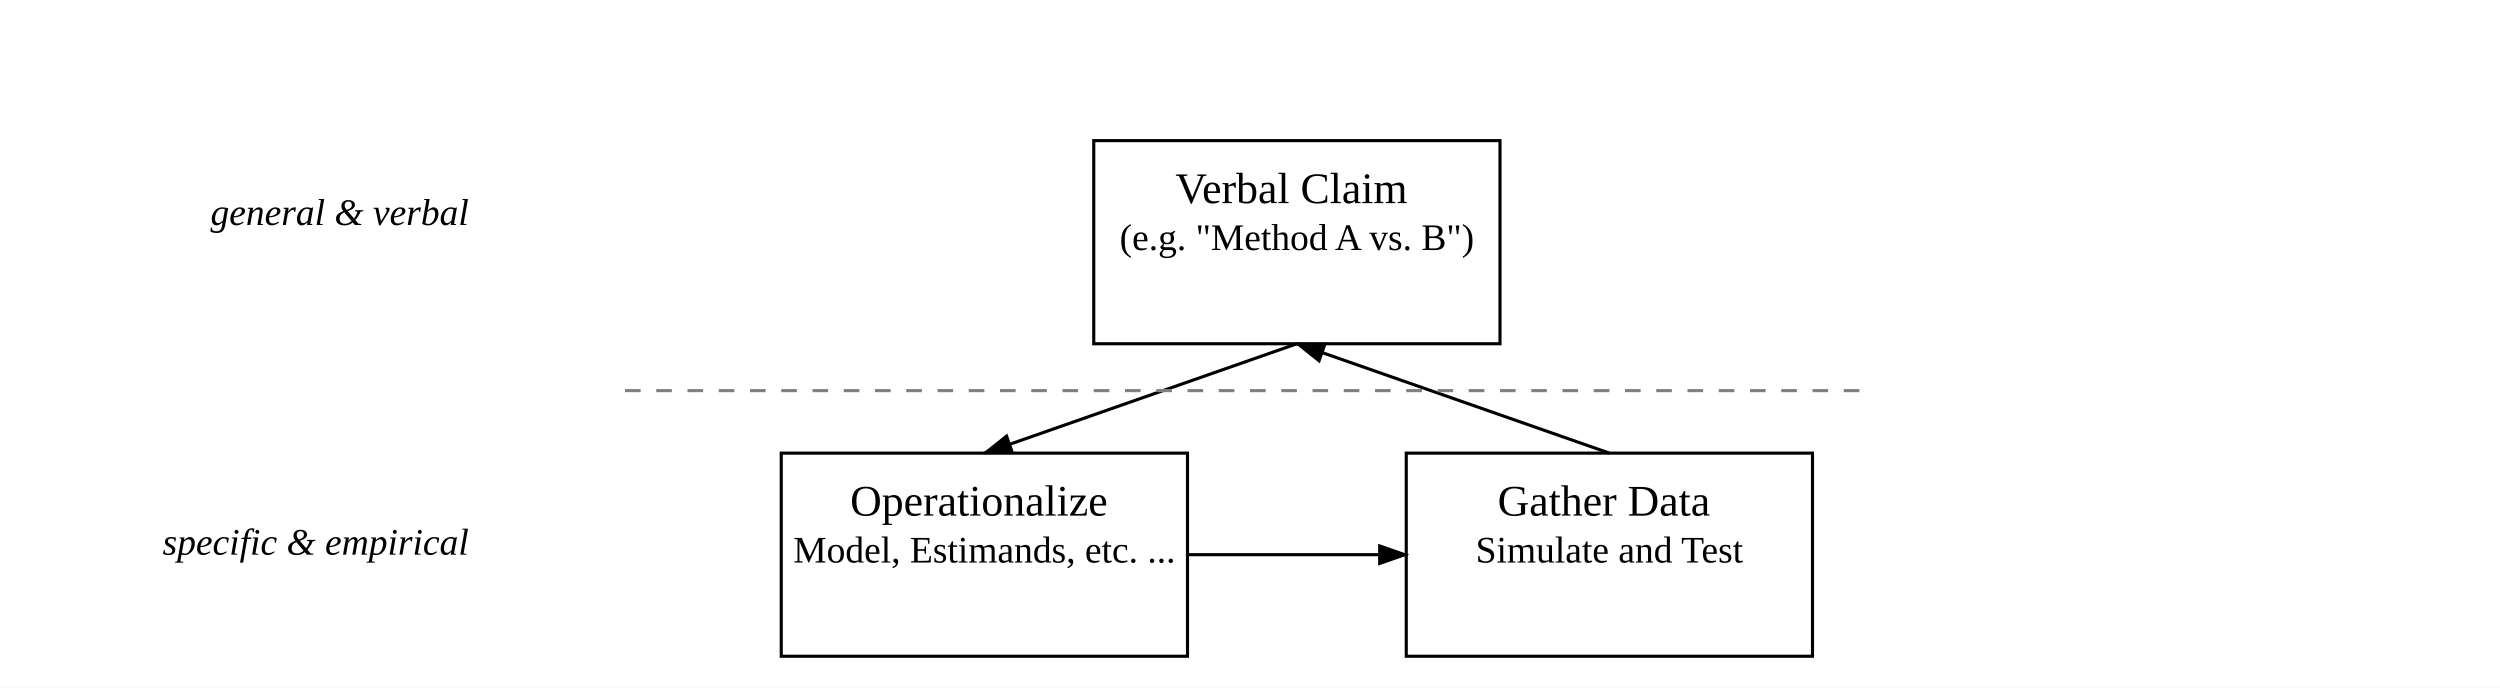
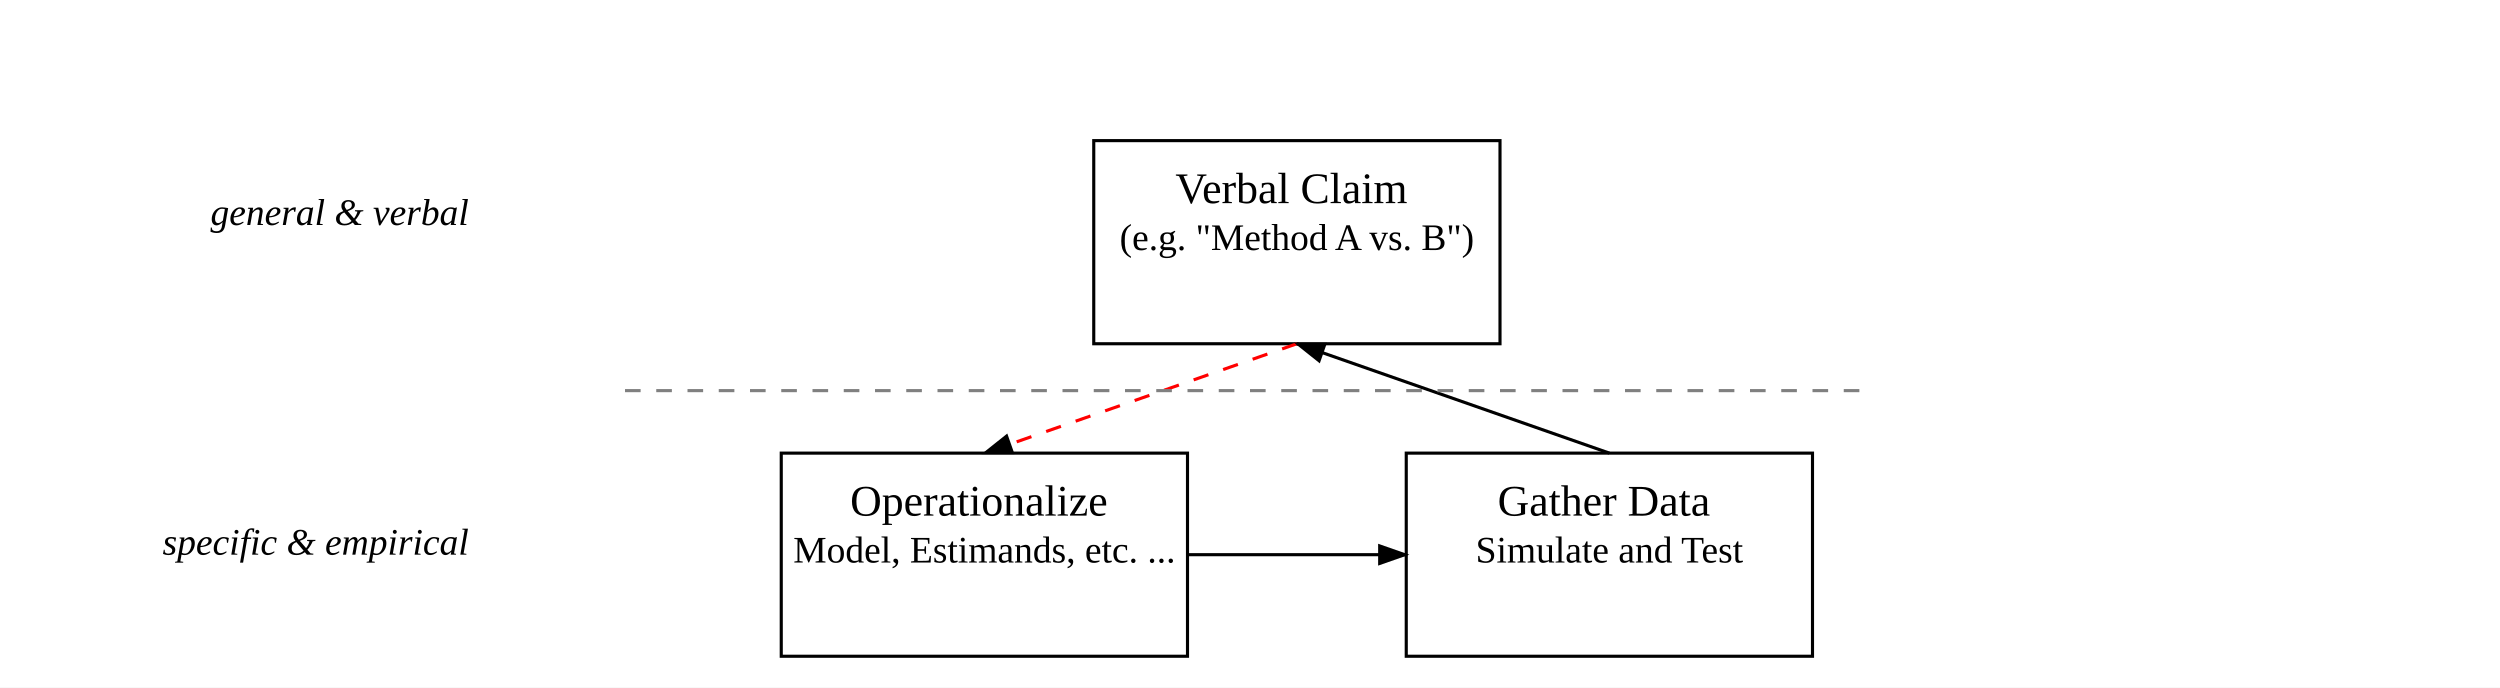
<svg xmlns="http://www.w3.org/2000/svg" viewBox="0 0 800 220">
  <rect width="800" height="220" fill="white" />
  <g transform="translate(250, 5)">
    <text x="-100" y="67" text-anchor="end" font-family="Times New Roman" font-size="12" font-style="italic">
      general &amp; verbal
    </text>
    <rect x="100" y="40" width="130" height="65" fill="white" stroke="black" stroke-width="1" />
    <text x="165" y="60" text-anchor="middle" font-family="Times New Roman" font-size="14">
      Verbal Claim
      <tspan x="165" y="75" font-size="12">(e.g. "Method A vs. B")</tspan>
    </text>
    <rect x="0" y="140" width="130" height="65" fill="white" stroke="black" stroke-width="1" />
    <text x="65" y="160" text-anchor="middle" font-family="Times New Roman" font-size="14">
      Operationalize
      <tspan x="65" y="175" font-size="12">Model, Estimands, etc. ...</tspan>
    </text>
    <rect x="200" y="140" width="130" height="65" fill="white" stroke="black" stroke-width="1" />
    <text x="265" y="160" text-anchor="middle" font-family="Times New Roman" font-size="14">
      Gather Data
      <tspan x="265" y="175" font-size="12">Simulate and Test</tspan>
    </text>
-     <path d="M165,105 L65,140" fill="none" stroke="black" stroke-width="1" marker-end="url(#arrowhead)" />
+     <path d="M165,105 L65,140" fill="none" stroke="red" stroke-width="1" stroke-dasharray="5,5" marker-end="url(#arrowhead)" />
    <path d="M130,172.5 L200,172.5" fill="none" stroke="black" stroke-width="1" marker-end="url(#arrowhead)" />
    <path d="M265,140 L165,105" fill="none" stroke="black" stroke-width="1" marker-end="url(#arrowhead)" />
    <line x1="-50" y1="120" x2="350" y2="120" stroke="grey" stroke-width="1" stroke-dasharray="5,5" />
    <text x="-100" y="172.5" text-anchor="end" font-family="Times New Roman" font-size="12" font-style="italic">
      specific &amp; empirical
    </text>
    <defs>
      <marker id="arrowhead" markerWidth="10" markerHeight="7" refX="9" refY="3.5" orient="auto">
        <polygon points="0 0, 10 3.5, 0 7" fill="black" />
      </marker>
    </defs>
  </g>
</svg>
